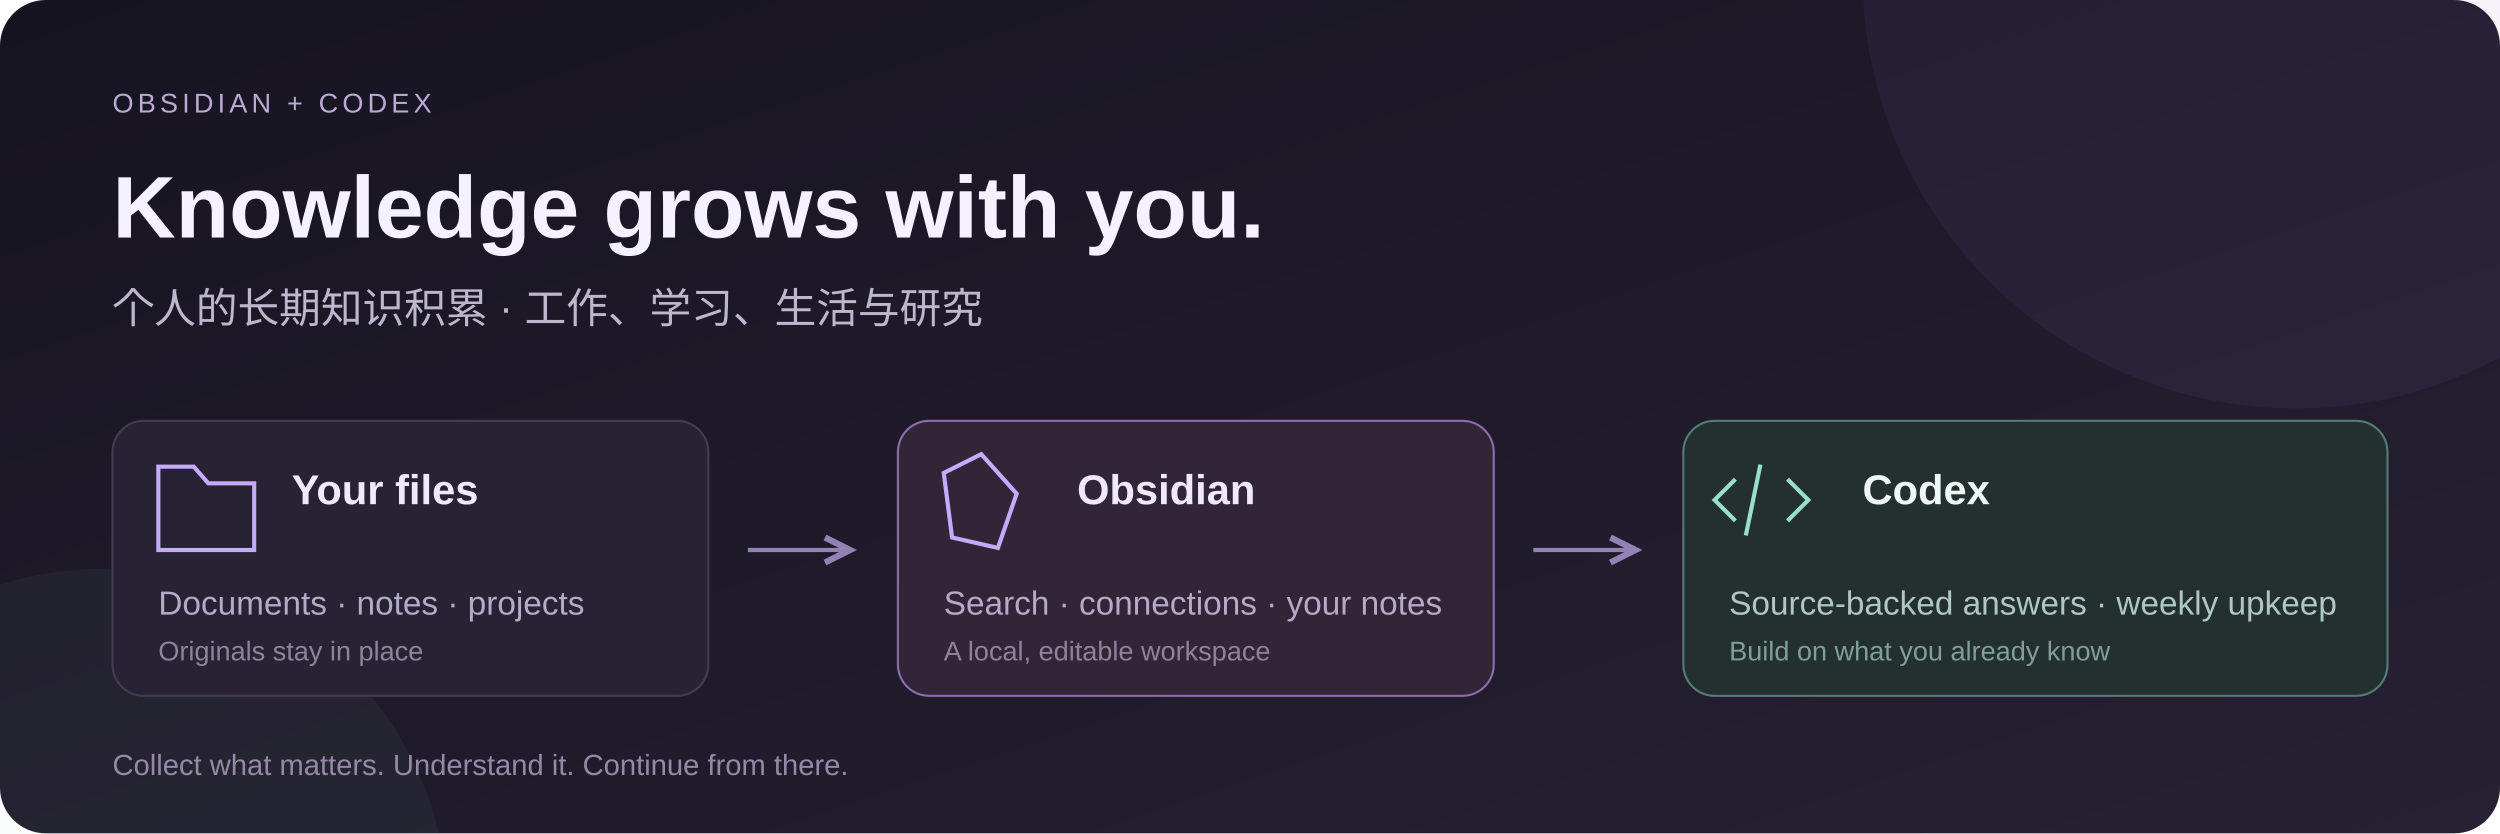
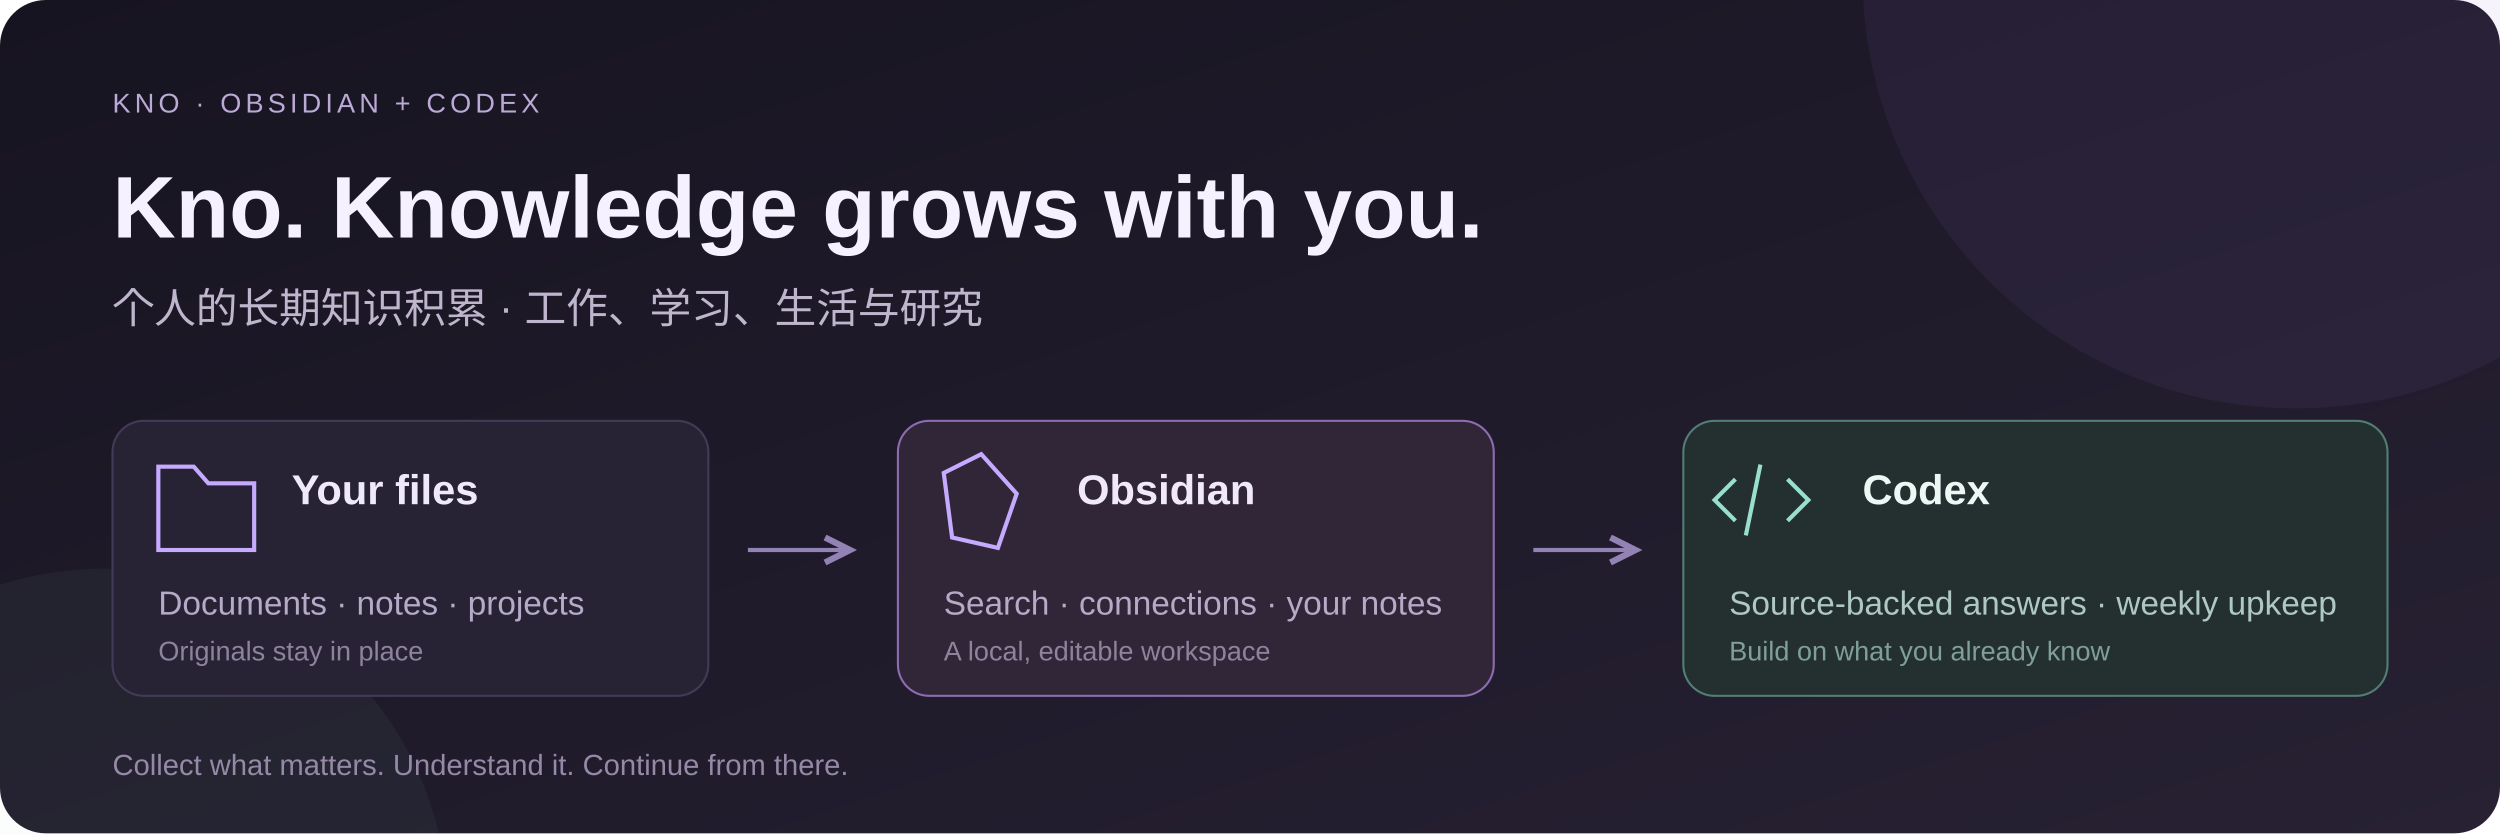
<svg xmlns="http://www.w3.org/2000/svg" width="1200" height="400" viewBox="0 0 1200 400" role="img" aria-labelledby="title desc">
  <defs>
    <linearGradient id="bg" x1="0" y1="0" x2="1" y2="1">
      <stop stop-color="#171421" />
      <stop offset="1" stop-color="#272133" />
    </linearGradient>
    <linearGradient id="accent">
      <stop stop-color="#c6aaff" />
      <stop offset="1" stop-color="#98dfce" />
    </linearGradient>
    <marker id="arrow" markerWidth="9" markerHeight="9" refX="7" refY="4" orient="auto">
      <path d="M1 1 L7 4 L1 7" fill="none" stroke="#9283b4" stroke-width="1.5" />
    </marker>
  </defs>
  <rect width="1200" height="400" rx="22" fill="url(#bg)" />
  <circle cx="1102" cy="-12" r="208" fill="#8e66cf" opacity=".08" />
  <circle cx="50" cy="438" r="165" fill="#99d4c7" opacity=".05" />
  <g font-family="Segoe UI,Arial,PingFang SC,Microsoft YaHei,sans-serif">
-     <text x="54" y="54" fill="#bba9d6" font-size="13" letter-spacing="2">OBSIDIAN + CODEX</text>
-     <text x="54" y="114" fill="#f6f1ff" font-size="42" font-weight="650">Knowledge grows with you.</text>
+     <text x="54" y="54" fill="#bba9d6" font-size="13" letter-spacing="2">KNO · OBSIDIAN + CODEX</text>
+     <text x="54" y="114" fill="#f6f1ff" font-size="42" font-weight="650">Kno. Knowledge grows with you.</text>
    <text x="54" y="155" fill="#bfb6ce" font-size="20">个人的长期知识积累 · 工作、学习、生活与研究</text>
    <g transform="translate(54 202)">
      <rect width="286" height="132" rx="15" fill="#282334" stroke="#443a55" />
      <path d="M22 30 v-8 h17 l7 8 h22 v32 H22 Z" fill="none" stroke="#c6aaff" stroke-width="2" />
      <text x="86" y="40" fill="#efe9fa" font-size="20" font-weight="600">Your files</text>
      <text x="22" y="93" fill="#b5aac7" font-size="16">Documents · notes · projects</text>
      <text x="22" y="115" fill="#8e839d" font-size="13">Originals stay in place</text>
    </g>
    <path d="M359 264 H408" fill="none" stroke="#9283b4" stroke-width="2" marker-end="url(#arrow)" />
    <g transform="translate(431 202)">
      <rect width="286" height="132" rx="15" fill="#302638" stroke="#8d6cb1" />
      <path d="M22 25 l18-9 17 19-9 26-22-5 Z" fill="none" stroke="#c6aaff" stroke-width="2" />
      <text x="86" y="40" fill="#efe9fa" font-size="20" font-weight="600">Obsidian</text>
      <text x="22" y="93" fill="#b5aac7" font-size="16">Search · connections · your notes</text>
      <text x="22" y="115" fill="#8e839d" font-size="13">A local, editable workspace</text>
    </g>
    <path d="M736 264 H785" fill="none" stroke="#9283b4" stroke-width="2" marker-end="url(#arrow)" />
    <g transform="translate(808 202)">
      <rect width="338" height="132" rx="15" fill="#23302f" stroke="#527e75" />
      <path d="M25 28 l-10 10 10 10 m25-20 10 10-10 10 m-13-27-7 34" fill="none" stroke="#98dfce" stroke-width="2" />
      <text x="86" y="40" fill="#edf8f5" font-size="20" font-weight="600">Codex</text>
      <text x="22" y="93" fill="#afc9c2" font-size="16">Source-backed answers · weekly upkeep</text>
      <text x="22" y="115" fill="#809f96" font-size="13">Build on what you already know</text>
    </g>
    <text x="54" y="372" fill="#9689a7" font-size="14">Collect what matters. Understand it. Continue from there.</text>
  </g>
</svg>
